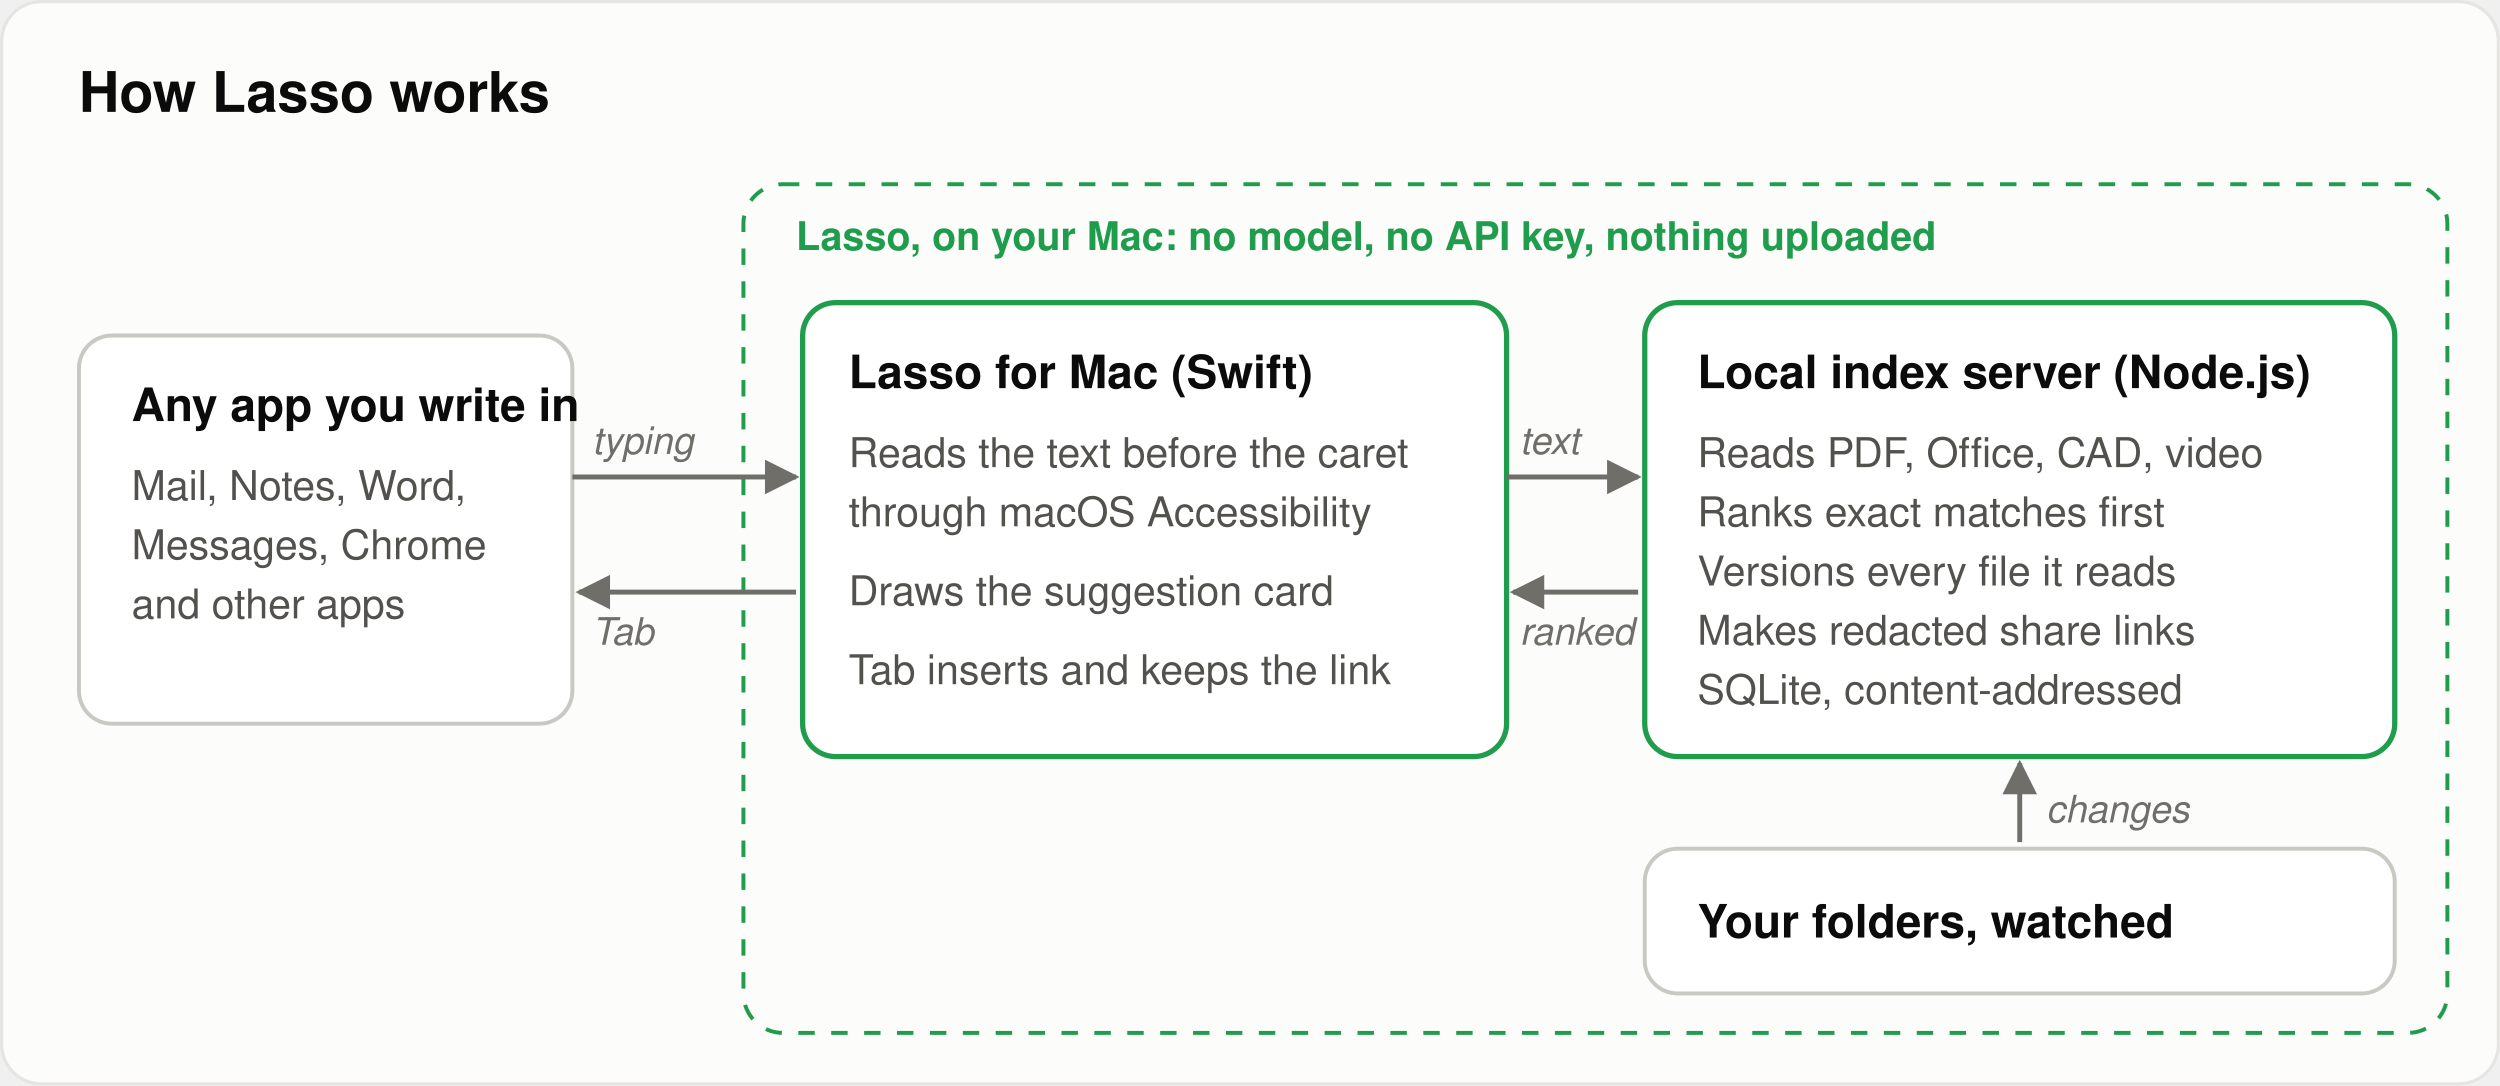
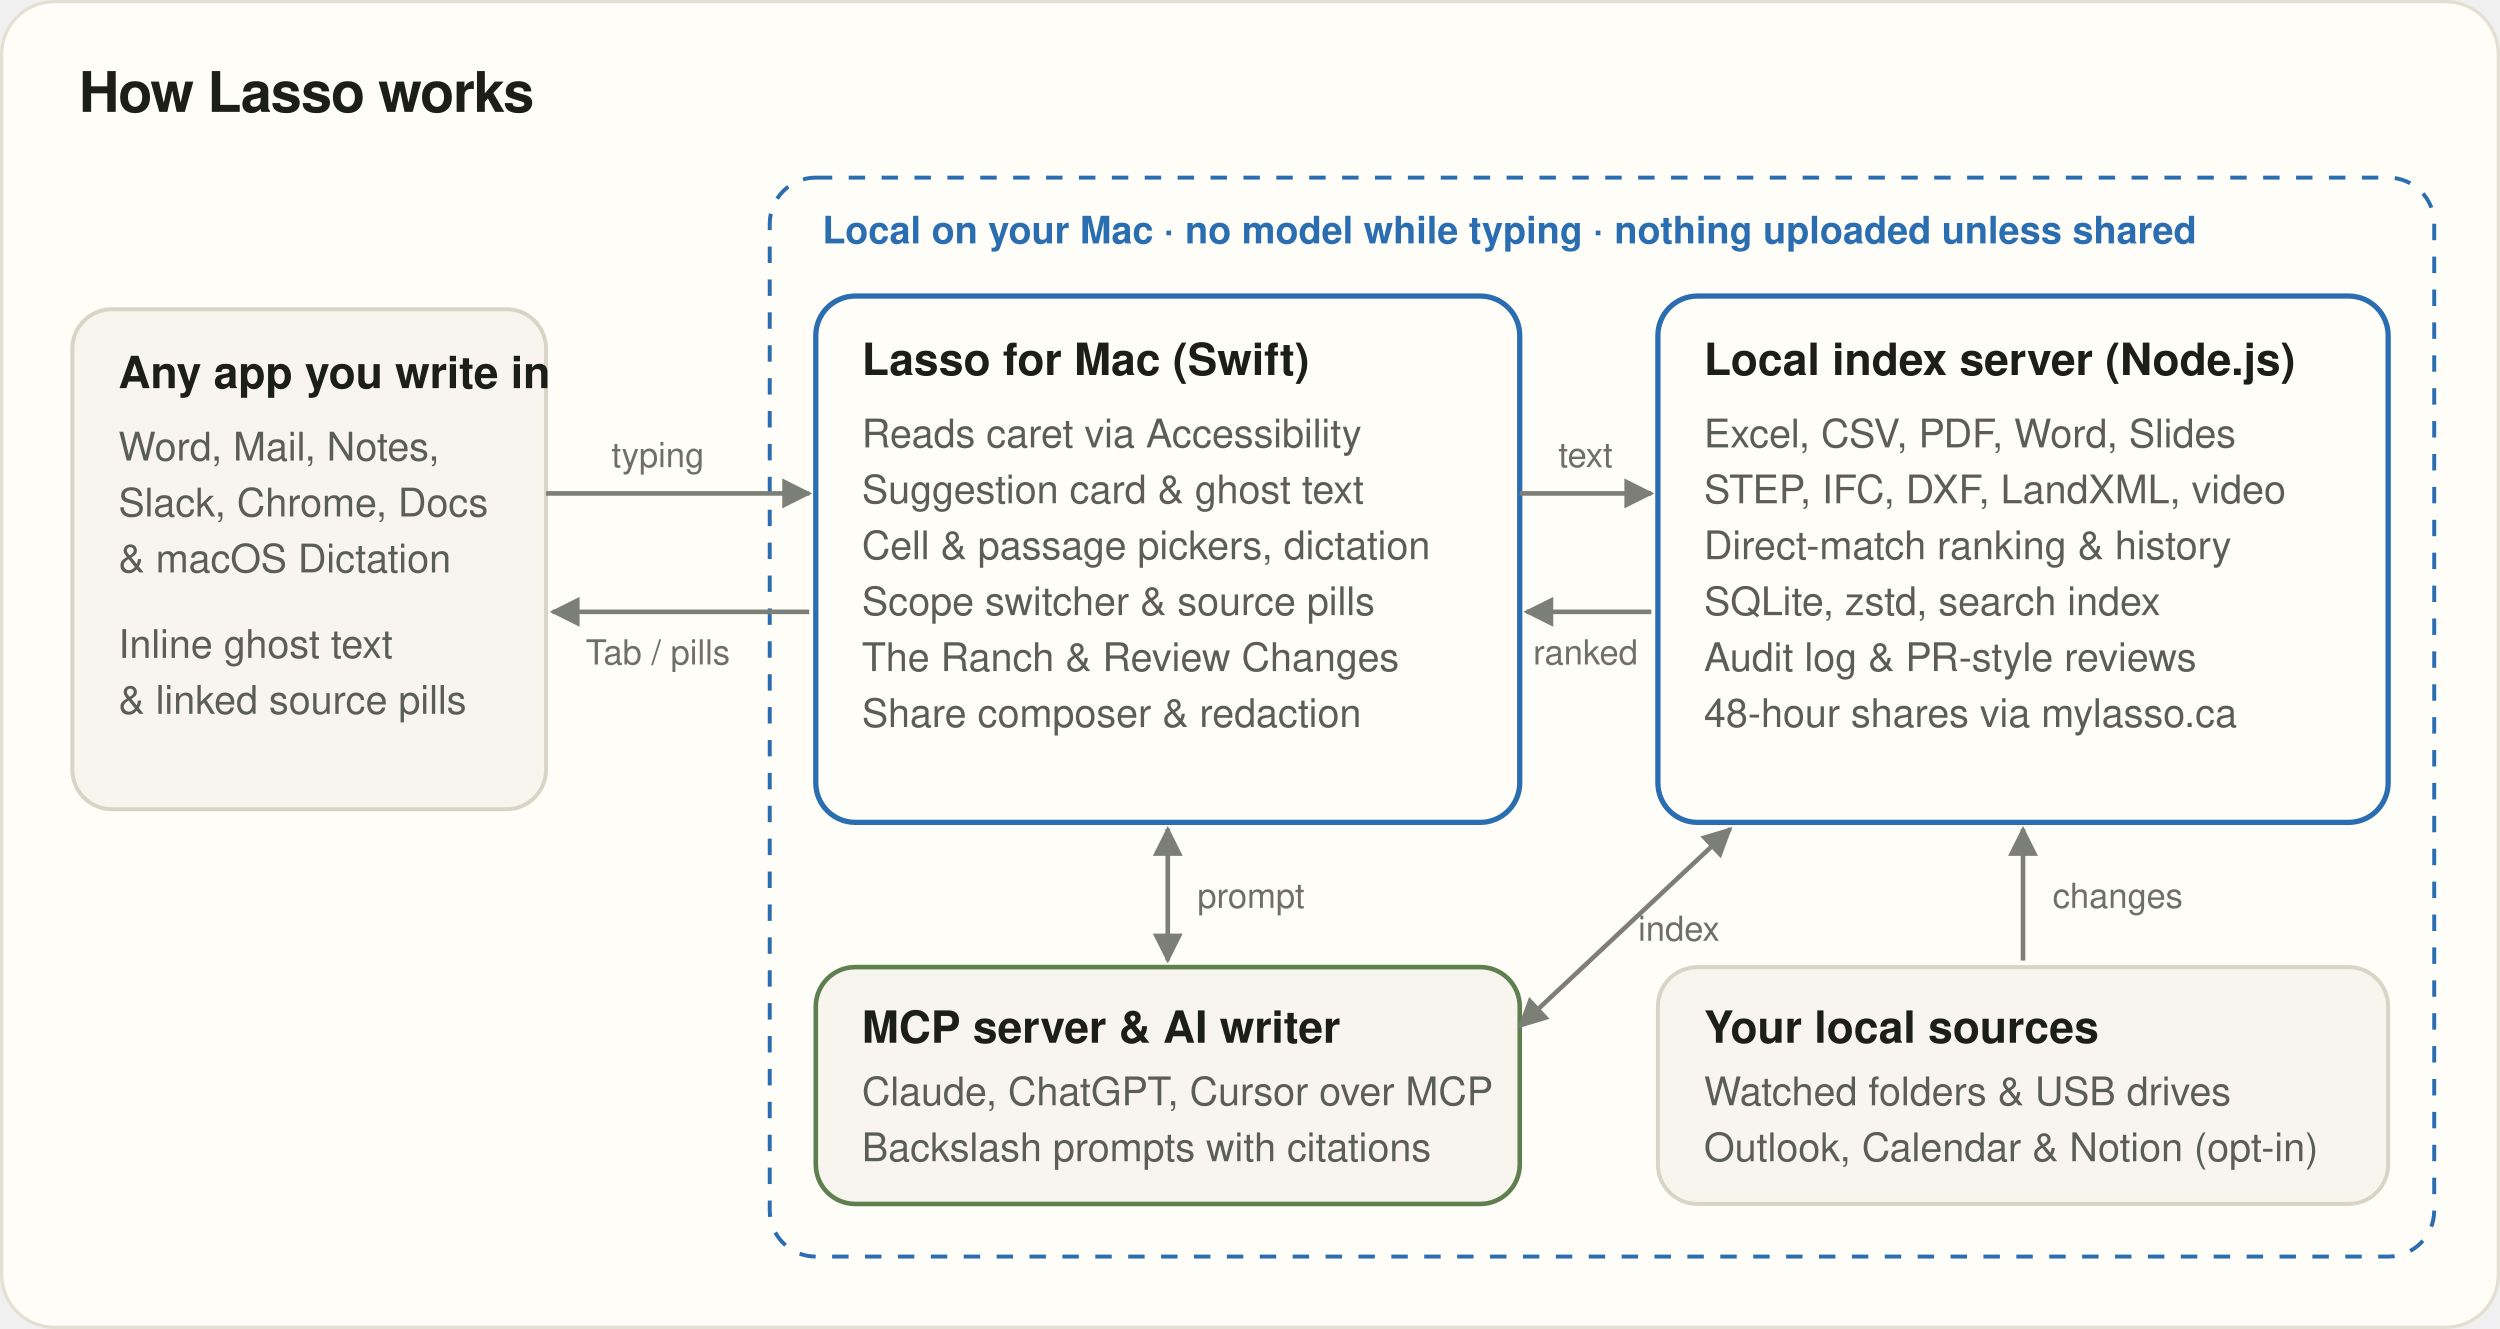
- <svg xmlns="http://www.w3.org/2000/svg" width="760" height="330" viewBox="0 0 760 330" role="img" aria-labelledby="t d">
+ <svg xmlns="http://www.w3.org/2000/svg" width="760" height="404" viewBox="0 0 760 404" role="img" aria-labelledby="t d">
  <style>
-   .surface { fill: #fcfcfb; stroke: #e6e5e1; }
-   .box { fill: #ffffff; stroke: #c9c8c2; stroke-width: 1.2; }
-   .box-accent { fill: #ffffff; stroke: #1f9d4c; stroke-width: 1.6; }
-   .title { fill: #0b0b0b; font: 600 17px -apple-system, BlinkMacSystemFont, 'Segoe UI', Helvetica, Arial, sans-serif; }
-   .head { fill: #0b0b0b; font: 600 14px -apple-system, BlinkMacSystemFont, 'Segoe UI', Helvetica, Arial, sans-serif; }
-   .line { fill: #52514e; font: 12.5px -apple-system, BlinkMacSystemFont, 'Segoe UI', Helvetica, Arial, sans-serif; }
-   .edge { fill: #6f6e69; font: italic 11.5px -apple-system, BlinkMacSystemFont, 'Segoe UI', Helvetica, Arial, sans-serif; }
-   .arrow { stroke: #6f6e69; stroke-width: 1.5; fill: none; }
-   .head-fill { fill: #6f6e69; }
-   .boundary { fill: none; stroke: #1f9d4c; stroke-width: 1.2; stroke-dasharray: 5 5; }
-   .boundary-label { fill: #1f9d4c; font: 600 12px -apple-system, BlinkMacSystemFont, 'Segoe UI', Helvetica, Arial, sans-serif; }
+   .surface { fill: #fffdf7; stroke: #e3dfd2; }
+   .box { fill: #f7f5ed; stroke: #d8d4c6; stroke-width: 1.2; }
+   .box-accent { fill: #fffdf7; stroke: #2a6db0; stroke-width: 1.6; }
+   .box-soft { fill: #f7f5ed; stroke: #5f7f51; stroke-width: 1.4; }
+   .title { fill: #1b1f17; font: 600 17px 'Figtree', -apple-system, BlinkMacSystemFont, 'Segoe UI', Helvetica, Arial, sans-serif; letter-spacing: -0.02em; }
+   .head { fill: #1b1f17; font: 600 13.5px 'Figtree', -apple-system, BlinkMacSystemFont, 'Segoe UI', Helvetica, Arial, sans-serif; }
+   .line { fill: #5a5e55; font: 12px 'Figtree', -apple-system, BlinkMacSystemFont, 'Segoe UI', Helvetica, Arial, sans-serif; }
+   .edge { fill: #6c7067; font: 500 10.5px 'Figtree', -apple-system, BlinkMacSystemFont, 'Segoe UI', Helvetica, Arial, sans-serif; }
+   .arrow { stroke: #7b7f76; stroke-width: 1.4; fill: none; }
+   .head-fill { fill: #7b7f76; }
+   .boundary { fill: none; stroke: #2a6db0; stroke-width: 1.2; stroke-dasharray: 5 5; }
+   .boundary-label { fill: #2a6db0; font: 600 11.5px 'Figtree', -apple-system, BlinkMacSystemFont, 'Segoe UI', Helvetica, Arial, sans-serif; }
  @media (prefers-color-scheme: dark) {
-     .surface { fill: #1a1a19; stroke: #333330; }
-     .box, .box-accent { fill: #222221; }
-     .box { stroke: #4a4945; }
-     .box-accent { stroke: #28a752; }
-     .title, .head { fill: #f0efec; }
-     .line { fill: #c3c2b7; }
-     .edge { fill: #9d9c95; }
-     .arrow { stroke: #9d9c95; }
-     .head-fill { fill: #9d9c95; }
-     .boundary { stroke: #28a752; }
-     .boundary-label { fill: #28a752; }
+     .surface { fill: #151513; stroke: #2c2c28; }
+     .box { fill: #1d1d1a; stroke: #3a3a35; }
+     .box-accent { fill: #1a1d21; stroke: #8ec5f4; }
+     .box-soft { fill: #1b1e1a; stroke: #91a984; }
+     .title, .head { fill: #f6f4ec; }
+     .line { fill: #a9a79f; }
+     .edge { fill: #8a8880; }
+     .arrow { stroke: #8a8880; }
+     .head-fill { fill: #8a8880; }
+     .boundary { stroke: #8ec5f4; }
+     .boundary-label { fill: #8ec5f4; }
  }
</style>
  <defs>
-     <marker id="arrowhead" viewBox="0 0 10 10" refX="9" refY="5" markerWidth="7" markerHeight="7" orient="auto-start-reverse">
+     <marker id="arrowhead" viewBox="0 0 10 10" refX="9" refY="5" markerWidth="6.5" markerHeight="6.5" orient="auto-start-reverse">
      <path class="head-fill" d="M0,0 L10,5 L0,10 z" />
    </marker>
  </defs>
-   <rect class="surface" x="0.5" y="0.5" width="759" height="329" rx="12" />
+   <rect class="surface" x="0.5" y="0.5" width="759" height="403" rx="16" />
  <text x="24" y="34" class="title">How Lasso works</text>
-   <rect class="boundary" x="226" y="56" width="518" height="258" rx="12" />
-   <text x="242" y="76" class="boundary-label">Lasso, on your Mac: no model, no API key, nothing uploaded</text>
-   <rect class="box" x="24" y="102" width="150" height="118" rx="10" />
-   <text x="40" y="128" class="head">Any app you write in</text>
-   <text x="40" y="152" class="line">Mail, Notes, Word,</text>
-   <text x="40" y="170" class="line">Messages, Chrome</text>
-   <text x="40" y="188" class="line">and other apps</text>
-   <rect class="box-accent" x="244" y="92" width="214" height="138" rx="10" />
-   <text x="258" y="118" class="head">Lasso for Mac (Swift)</text>
-   <text x="258" y="142" class="line">Reads the text before the caret</text>
-   <text x="258" y="160" class="line">through macOS Accessibility</text>
-   <text x="258" y="184" class="line">Draws the suggestion card</text>
-   <text x="258" y="208" class="line">Tab inserts and keeps the link</text>
-   <rect class="box-accent" x="500" y="92" width="228" height="138" rx="10" />
-   <text x="516" y="118" class="head">Local index server (Node.js)</text>
-   <text x="516" y="142" class="line">Reads PDF, Office, CAD, video</text>
-   <text x="516" y="160" class="line">Ranks exact matches first</text>
-   <text x="516" y="178" class="line">Versions every file it reads</text>
-   <text x="516" y="196" class="line">Makes redacted share links</text>
-   <text x="516" y="214" class="line">SQLite, content-addressed</text>
-   <rect class="box" x="500" y="258" width="228" height="44" rx="10" />
-   <text x="516" y="285" class="head">Your folders, watched</text>
-   <path class="arrow" d="M174,145 H242" marker-end="url(#arrowhead)" />
-   <path class="arrow" d="M242,180 H176" marker-end="url(#arrowhead)" />
-   <text x="180" y="138" class="edge">typing</text>
-   <text x="180" y="196" class="edge">Tab</text>
-   <path class="arrow" d="M458,145 H498" marker-end="url(#arrowhead)" />
-   <path class="arrow" d="M498,180 H460" marker-end="url(#arrowhead)" />
-   <text x="462" y="138" class="edge">text</text>
-   <text x="462" y="196" class="edge">ranked</text>
-   <path class="arrow" d="M614,256 V232" marker-end="url(#arrowhead)" />
-   <text x="622" y="250" class="edge">changes</text>
+   <rect class="boundary" x="234" y="54" width="506" height="328" rx="14" />
+   <text x="250" y="74" class="boundary-label">Local on your Mac · no model while typing · nothing uploaded unless shared</text>
+   <rect class="box" x="22" y="94" width="144" height="152" rx="12" />
+   <text x="36" y="118" class="head">Any app you write in</text>
+   <text x="36" y="140" class="line">Word, Mail, Notes,</text>
+   <text x="36" y="157" class="line">Slack, Chrome, Docs</text>
+   <text x="36" y="174" class="line">&amp; macOS Dictation</text>
+   <text x="36" y="200" class="line">Inline ghost text</text>
+   <text x="36" y="217" class="line">&amp; linked source pills</text>
+   <rect class="box-accent" x="248" y="90" width="214" height="160" rx="12" />
+   <text x="262" y="114" class="head">Lasso for Mac (Swift)</text>
+   <text x="262" y="136" class="line">Reads caret via Accessibility</text>
+   <text x="262" y="153" class="line">Suggestion card &amp; ghost text</text>
+   <text x="262" y="170" class="line">Cell &amp; passage pickers, dictation</text>
+   <text x="262" y="187" class="line">Scope switcher &amp; source pills</text>
+   <text x="262" y="204" class="line">The Ranch &amp; Review Changes</text>
+   <text x="262" y="221" class="line">Share composer &amp; redaction</text>
+   <rect class="box-accent" x="504" y="90" width="222" height="160" rx="12" />
+   <text x="518" y="114" class="head">Local index server (Node.js)</text>
+   <text x="518" y="136" class="line">Excel, CSV, PDF, Word, Slides</text>
+   <text x="518" y="153" class="line">STEP, IFC, DXF, LandXML, video</text>
+   <text x="518" y="170" class="line">Direct-match ranking &amp; history</text>
+   <text x="518" y="187" class="line">SQLite, zstd, search index</text>
+   <text x="518" y="204" class="line">Audit log &amp; PR-style reviews</text>
+   <text x="518" y="221" class="line">48-hour shares via mylasso.ca</text>
+   <rect class="box-soft" x="248" y="294" width="214" height="72" rx="12" />
+   <text x="262" y="317" class="head">MCP server &amp; AI writer</text>
+   <text x="262" y="336" class="line">Claude, ChatGPT, Cursor over MCP</text>
+   <text x="262" y="353" class="line">Backslash prompts with citations</text>
+   <rect class="box" x="504" y="294" width="222" height="72" rx="12" />
+   <text x="518" y="317" class="head">Your local sources</text>
+   <text x="518" y="336" class="line">Watched folders &amp; USB drives</text>
+   <text x="518" y="353" class="line">Outlook, Calendar &amp; Notion (opt-in)</text>
+   <path class="arrow" d="M166,150 H246" marker-end="url(#arrowhead)" />
+   <path class="arrow" d="M246,186 H168" marker-end="url(#arrowhead)" />
+   <text x="200" y="142" class="edge" text-anchor="middle">typing</text>
+   <text x="200" y="202" class="edge" text-anchor="middle">Tab / pills</text>
+   <path class="arrow" d="M462,150 H502" marker-end="url(#arrowhead)" />
+   <path class="arrow" d="M502,186 H464" marker-end="url(#arrowhead)" />
+   <text x="482" y="142" class="edge" text-anchor="middle">text</text>
+   <text x="482" y="202" class="edge" text-anchor="middle">ranked</text>
+   <path class="arrow" d="M615,292 V252" marker-end="url(#arrowhead)" />
+   <text x="624" y="276" class="edge">changes</text>
+   <path class="arrow" d="M355,292 V252" marker-end="url(#arrowhead)" marker-start="url(#arrowhead)" />
+   <text x="364" y="276" class="edge">prompt</text>
+   <path class="arrow" d="M462,312 L526,252" marker-end="url(#arrowhead)" marker-start="url(#arrowhead)" />
+   <text x="498" y="286" class="edge">index</text>
</svg>
